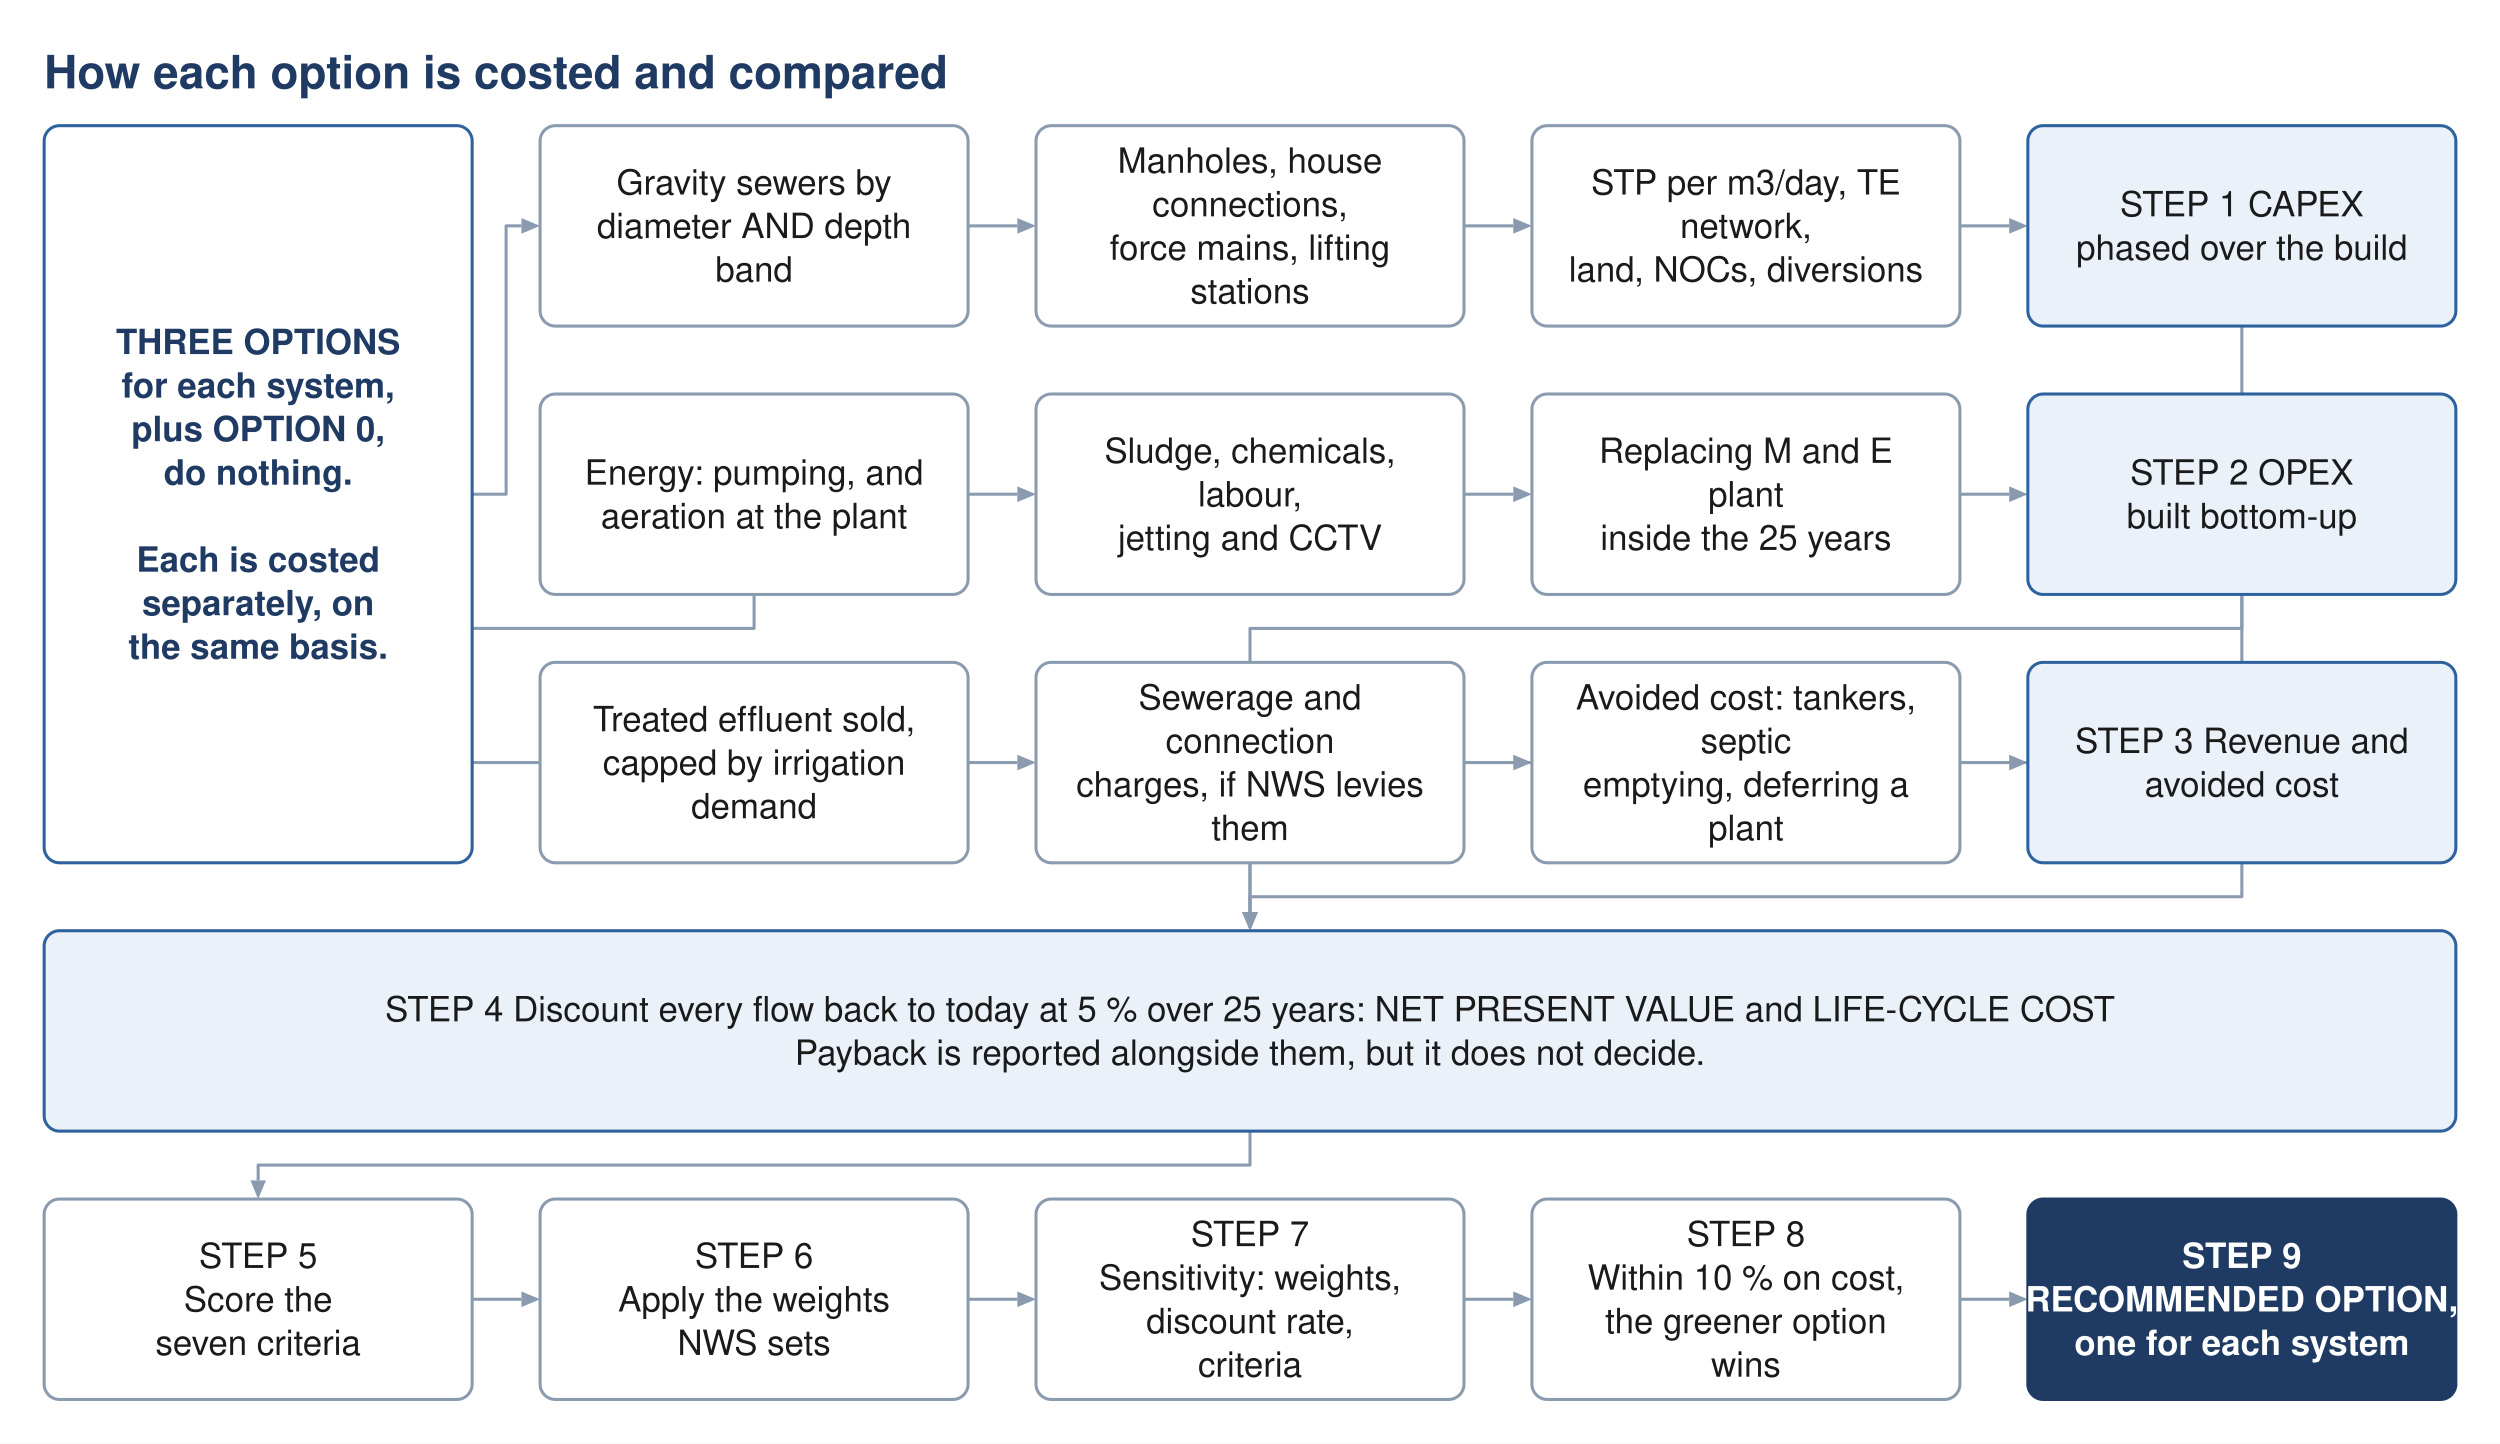
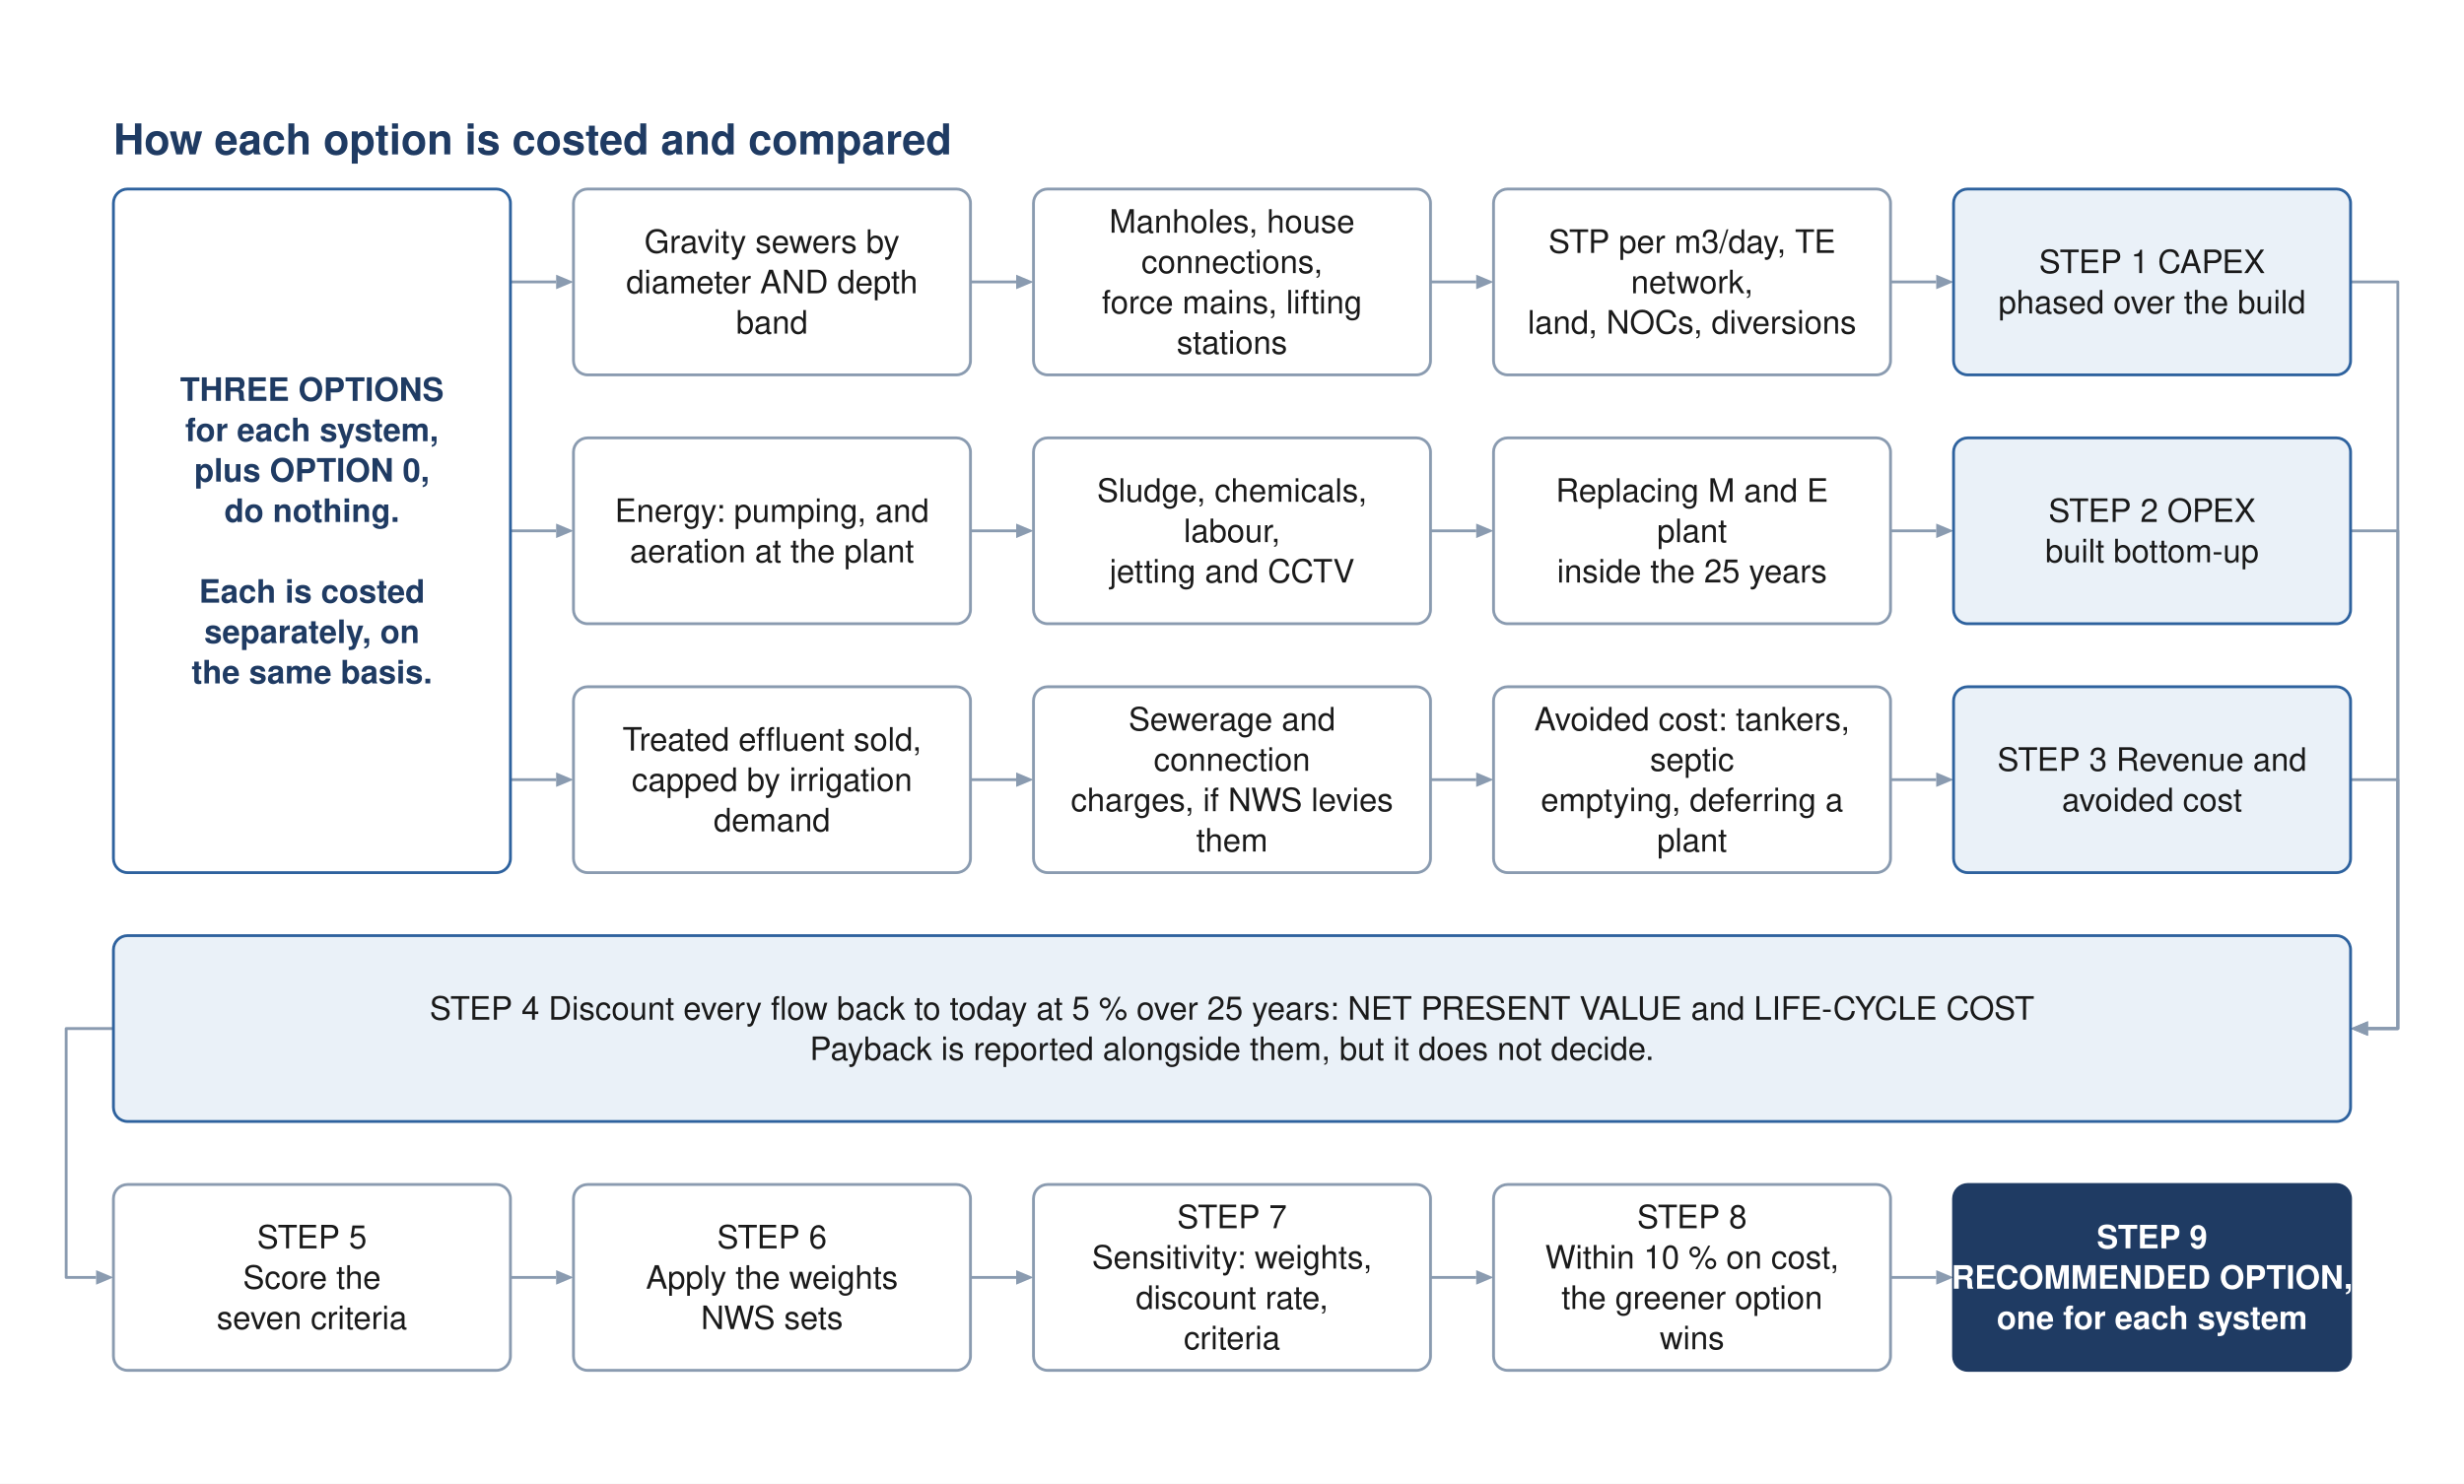
- <svg xmlns="http://www.w3.org/2000/svg" width="1472" height="850" viewBox="0 0 1472 850" font-family="Helvetica">
-   <rect width="1472" height="850" fill="#FFFFFF" />
-   <text x="26" y="52" font-family="Helvetica" font-size="27" font-weight="600" fill="#1F3B63">How each option is costed and compared</text>
-   <path d="M278.0,291.0 L298.0,291.0 L298.0,133.0 L307.0,133.0" fill="none" stroke="#8A9BB0" stroke-width="1.8" stroke-linejoin="round" />
-   <polygon points="318.0,133.0 307.0,137.6 307.0,128.4" fill="#8A9BB0" />
-   <path d="M152.0,508.0 L152.0,370.0 L444.0,370.0 L444.0,243.0" fill="none" stroke="#8A9BB0" stroke-width="1.8" stroke-linejoin="round" />
-   <polygon points="444.0,232.0 448.6,243.0 439.4,243.0" fill="#8A9BB0" />
-   <path d="M152.0,508.0 L152.0,449.0 L444.0,449.0 L444.0,401.0" fill="none" stroke="#8A9BB0" stroke-width="1.8" stroke-linejoin="round" />
-   <polygon points="444.0,390.0 448.6,401.0 439.4,401.0" fill="#8A9BB0" />
-   <path d="M570.0,133.0 L599.0,133.0" fill="none" stroke="#8A9BB0" stroke-width="1.8" stroke-linejoin="round" />
-   <polygon points="610.0,133.0 599.0,137.6 599.0,128.4" fill="#8A9BB0" />
-   <path d="M862.0,133.0 L891.0,133.0" fill="none" stroke="#8A9BB0" stroke-width="1.8" stroke-linejoin="round" />
-   <polygon points="902.0,133.0 891.0,137.6 891.0,128.4" fill="#8A9BB0" />
-   <path d="M1154.0,133.0 L1183.0,133.0" fill="none" stroke="#8A9BB0" stroke-width="1.8" stroke-linejoin="round" />
-   <polygon points="1194.0,133.0 1183.0,137.6 1183.0,128.4" fill="#8A9BB0" />
-   <path d="M570.0,291.0 L599.0,291.0" fill="none" stroke="#8A9BB0" stroke-width="1.8" stroke-linejoin="round" />
-   <polygon points="610.0,291.0 599.0,295.6 599.0,286.4" fill="#8A9BB0" />
-   <path d="M862.0,291.0 L891.0,291.0" fill="none" stroke="#8A9BB0" stroke-width="1.8" stroke-linejoin="round" />
-   <polygon points="902.0,291.0 891.0,295.6 891.0,286.4" fill="#8A9BB0" />
-   <path d="M1154.0,291.0 L1183.0,291.0" fill="none" stroke="#8A9BB0" stroke-width="1.8" stroke-linejoin="round" />
-   <polygon points="1194.0,291.0 1183.0,295.6 1183.0,286.4" fill="#8A9BB0" />
-   <path d="M570.0,449.0 L599.0,449.0" fill="none" stroke="#8A9BB0" stroke-width="1.8" stroke-linejoin="round" />
-   <polygon points="610.0,449.0 599.0,453.6 599.0,444.4" fill="#8A9BB0" />
-   <path d="M862.0,449.0 L891.0,449.0" fill="none" stroke="#8A9BB0" stroke-width="1.8" stroke-linejoin="round" />
-   <polygon points="902.0,449.0 891.0,453.6 891.0,444.4" fill="#8A9BB0" />
-   <path d="M1154.0,449.0 L1183.0,449.0" fill="none" stroke="#8A9BB0" stroke-width="1.8" stroke-linejoin="round" />
-   <polygon points="1194.0,449.0 1183.0,453.6 1183.0,444.4" fill="#8A9BB0" />
-   <path d="M1320.0,192.0 L1320.0,370.0 L736.0,370.0 L736.0,537.0" fill="none" stroke="#8A9BB0" stroke-width="1.8" stroke-linejoin="round" />
-   <polygon points="736.0,548.0 731.4,537.0 740.6,537.0" fill="#8A9BB0" />
-   <path d="M1320.0,350.0 L1320.0,449.0 L736.0,449.0 L736.0,537.0" fill="none" stroke="#8A9BB0" stroke-width="1.8" stroke-linejoin="round" />
-   <polygon points="736.0,548.0 731.4,537.0 740.6,537.0" fill="#8A9BB0" />
-   <path d="M1320.0,508.0 L1320.0,528.0 L736.0,528.0 L736.0,537.0" fill="none" stroke="#8A9BB0" stroke-width="1.8" stroke-linejoin="round" />
-   <polygon points="736.0,548.0 731.4,537.0 740.6,537.0" fill="#8A9BB0" />
-   <path d="M736.0,666.0 L736.0,686.0 L152.0,686.0 L152.0,695.0" fill="none" stroke="#8A9BB0" stroke-width="1.8" stroke-linejoin="round" />
-   <polygon points="152.0,706.0 147.4,695.0 156.6,695.0" fill="#8A9BB0" />
-   <path d="M278.0,765.0 L307.0,765.0" fill="none" stroke="#8A9BB0" stroke-width="1.8" stroke-linejoin="round" />
-   <polygon points="318.0,765.0 307.0,769.6 307.0,760.4" fill="#8A9BB0" />
-   <path d="M570.0,765.0 L599.0,765.0" fill="none" stroke="#8A9BB0" stroke-width="1.8" stroke-linejoin="round" />
-   <polygon points="610.0,765.0 599.0,769.6 599.0,760.4" fill="#8A9BB0" />
-   <path d="M862.0,765.0 L891.0,765.0" fill="none" stroke="#8A9BB0" stroke-width="1.8" stroke-linejoin="round" />
-   <polygon points="902.0,765.0 891.0,769.6 891.0,760.4" fill="#8A9BB0" />
-   <path d="M1154.0,765.0 L1183.0,765.0" fill="none" stroke="#8A9BB0" stroke-width="1.8" stroke-linejoin="round" />
-   <polygon points="1194.0,765.0 1183.0,769.6 1183.0,760.4" fill="#8A9BB0" />
-   <rect x="26" y="74" width="252" height="434" rx="9" fill="#FFFFFF" stroke="#2E629E" stroke-width="1.8" />
-   <text x="152.0" y="208.488" font-family="Helvetica" font-size="20.5" font-weight="600" fill="#1F3B63" text-anchor="middle">THREE OPTIONS</text>
-   <text x="152.0" y="234.113" font-family="Helvetica" font-size="20.5" font-weight="600" fill="#1F3B63" text-anchor="middle">for each system,</text>
-   <text x="152.0" y="259.738" font-family="Helvetica" font-size="20.5" font-weight="600" fill="#1F3B63" text-anchor="middle">plus OPTION 0,</text>
-   <text x="152.0" y="285.363" font-family="Helvetica" font-size="20.5" font-weight="600" fill="#1F3B63" text-anchor="middle">do nothing.</text>
-   <text x="152.0" y="310.988" font-family="Helvetica" font-size="20.5" font-weight="600" fill="#1F3B63" text-anchor="middle" />
-   <text x="152.0" y="336.613" font-family="Helvetica" font-size="20.5" font-weight="600" fill="#1F3B63" text-anchor="middle">Each is costed</text>
-   <text x="152.0" y="362.238" font-family="Helvetica" font-size="20.5" font-weight="600" fill="#1F3B63" text-anchor="middle">separately, on</text>
-   <text x="152.0" y="387.863" font-family="Helvetica" font-size="20.5" font-weight="600" fill="#1F3B63" text-anchor="middle">the same basis.</text>
-   <rect x="318" y="74" width="252" height="118" rx="9" fill="#FFFFFF" stroke="#8A9BB0" stroke-width="1.8" />
-   <text x="444.0" y="114.55" font-family="Helvetica" font-size="20.5" font-weight="400" fill="#1A1A1A" text-anchor="middle">Gravity sewers by</text>
-   <text x="444.0" y="140.175" font-family="Helvetica" font-size="20.5" font-weight="400" fill="#1A1A1A" text-anchor="middle">diameter AND depth</text>
-   <text x="444.0" y="165.8" font-family="Helvetica" font-size="20.5" font-weight="400" fill="#1A1A1A" text-anchor="middle">band</text>
-   <rect x="610" y="74" width="252" height="118" rx="9" fill="#FFFFFF" stroke="#8A9BB0" stroke-width="1.8" />
-   <text x="736.0" y="101.737" font-family="Helvetica" font-size="20.5" font-weight="400" fill="#1A1A1A" text-anchor="middle">Manholes, house</text>
-   <text x="736.0" y="127.362" font-family="Helvetica" font-size="20.5" font-weight="400" fill="#1A1A1A" text-anchor="middle">connections,</text>
-   <text x="736.0" y="152.988" font-family="Helvetica" font-size="20.5" font-weight="400" fill="#1A1A1A" text-anchor="middle">force mains, lifting</text>
-   <text x="736.0" y="178.613" font-family="Helvetica" font-size="20.5" font-weight="400" fill="#1A1A1A" text-anchor="middle">stations</text>
-   <rect x="902" y="74" width="252" height="118" rx="9" fill="#FFFFFF" stroke="#8A9BB0" stroke-width="1.8" />
-   <text x="1028.0" y="114.55" font-family="Helvetica" font-size="20.5" font-weight="400" fill="#1A1A1A" text-anchor="middle">STP per m3/day, TE</text>
-   <text x="1028.0" y="140.175" font-family="Helvetica" font-size="20.5" font-weight="400" fill="#1A1A1A" text-anchor="middle">network,</text>
-   <text x="1028.0" y="165.8" font-family="Helvetica" font-size="20.5" font-weight="400" fill="#1A1A1A" text-anchor="middle">land, NOCs, diversions</text>
-   <rect x="1194" y="74" width="252" height="118" rx="9" fill="#EAF1F8" stroke="#2E629E" stroke-width="1.8" />
-   <text x="1320.0" y="127.362" font-family="Helvetica" font-size="20.5" font-weight="400" fill="#1A1A1A" text-anchor="middle">STEP 1  CAPEX</text>
-   <text x="1320.0" y="152.988" font-family="Helvetica" font-size="20.5" font-weight="400" fill="#1A1A1A" text-anchor="middle">phased over the build</text>
-   <rect x="318" y="232" width="252" height="118" rx="9" fill="#FFFFFF" stroke="#8A9BB0" stroke-width="1.8" />
-   <text x="444.0" y="285.363" font-family="Helvetica" font-size="20.5" font-weight="400" fill="#1A1A1A" text-anchor="middle">Energy: pumping, and</text>
-   <text x="444.0" y="310.988" font-family="Helvetica" font-size="20.5" font-weight="400" fill="#1A1A1A" text-anchor="middle">aeration at the plant</text>
-   <rect x="610" y="232" width="252" height="118" rx="9" fill="#FFFFFF" stroke="#8A9BB0" stroke-width="1.8" />
-   <text x="736.0" y="272.55" font-family="Helvetica" font-size="20.5" font-weight="400" fill="#1A1A1A" text-anchor="middle">Sludge, chemicals,</text>
-   <text x="736.0" y="298.175" font-family="Helvetica" font-size="20.5" font-weight="400" fill="#1A1A1A" text-anchor="middle">labour,</text>
-   <text x="736.0" y="323.8" font-family="Helvetica" font-size="20.5" font-weight="400" fill="#1A1A1A" text-anchor="middle">jetting and CCTV</text>
-   <rect x="902" y="232" width="252" height="118" rx="9" fill="#FFFFFF" stroke="#8A9BB0" stroke-width="1.8" />
-   <text x="1028.0" y="272.55" font-family="Helvetica" font-size="20.5" font-weight="400" fill="#1A1A1A" text-anchor="middle">Replacing M and E</text>
-   <text x="1028.0" y="298.175" font-family="Helvetica" font-size="20.5" font-weight="400" fill="#1A1A1A" text-anchor="middle">plant</text>
-   <text x="1028.0" y="323.8" font-family="Helvetica" font-size="20.5" font-weight="400" fill="#1A1A1A" text-anchor="middle">inside the 25 years</text>
-   <rect x="1194" y="232" width="252" height="118" rx="9" fill="#EAF1F8" stroke="#2E629E" stroke-width="1.8" />
-   <text x="1320.0" y="285.363" font-family="Helvetica" font-size="20.5" font-weight="400" fill="#1A1A1A" text-anchor="middle">STEP 2  OPEX</text>
-   <text x="1320.0" y="310.988" font-family="Helvetica" font-size="20.5" font-weight="400" fill="#1A1A1A" text-anchor="middle">built bottom-up</text>
-   <rect x="318" y="390" width="252" height="118" rx="9" fill="#FFFFFF" stroke="#8A9BB0" stroke-width="1.8" />
-   <text x="444.0" y="430.55" font-family="Helvetica" font-size="20.5" font-weight="400" fill="#1A1A1A" text-anchor="middle">Treated effluent sold,</text>
-   <text x="444.0" y="456.175" font-family="Helvetica" font-size="20.5" font-weight="400" fill="#1A1A1A" text-anchor="middle">capped by irrigation</text>
-   <text x="444.0" y="481.8" font-family="Helvetica" font-size="20.5" font-weight="400" fill="#1A1A1A" text-anchor="middle">demand</text>
-   <rect x="610" y="390" width="252" height="118" rx="9" fill="#FFFFFF" stroke="#8A9BB0" stroke-width="1.8" />
-   <text x="736.0" y="417.738" font-family="Helvetica" font-size="20.5" font-weight="400" fill="#1A1A1A" text-anchor="middle">Sewerage and</text>
-   <text x="736.0" y="443.363" font-family="Helvetica" font-size="20.5" font-weight="400" fill="#1A1A1A" text-anchor="middle">connection</text>
-   <text x="736.0" y="468.988" font-family="Helvetica" font-size="20.5" font-weight="400" fill="#1A1A1A" text-anchor="middle">charges, if NWS levies</text>
-   <text x="736.0" y="494.613" font-family="Helvetica" font-size="20.5" font-weight="400" fill="#1A1A1A" text-anchor="middle">them</text>
-   <rect x="902" y="390" width="252" height="118" rx="9" fill="#FFFFFF" stroke="#8A9BB0" stroke-width="1.8" />
-   <text x="1028.0" y="417.738" font-family="Helvetica" font-size="20.5" font-weight="400" fill="#1A1A1A" text-anchor="middle">Avoided cost: tankers,</text>
-   <text x="1028.0" y="443.363" font-family="Helvetica" font-size="20.5" font-weight="400" fill="#1A1A1A" text-anchor="middle">septic</text>
-   <text x="1028.0" y="468.988" font-family="Helvetica" font-size="20.5" font-weight="400" fill="#1A1A1A" text-anchor="middle">emptying, deferring a</text>
-   <text x="1028.0" y="494.613" font-family="Helvetica" font-size="20.5" font-weight="400" fill="#1A1A1A" text-anchor="middle">plant</text>
-   <rect x="1194" y="390" width="252" height="118" rx="9" fill="#EAF1F8" stroke="#2E629E" stroke-width="1.8" />
-   <text x="1320.0" y="443.363" font-family="Helvetica" font-size="20.5" font-weight="400" fill="#1A1A1A" text-anchor="middle">STEP 3  Revenue and</text>
-   <text x="1320.0" y="468.988" font-family="Helvetica" font-size="20.5" font-weight="400" fill="#1A1A1A" text-anchor="middle">avoided cost</text>
-   <rect x="26" y="548" width="1420" height="118" rx="9" fill="#EAF1F8" stroke="#2E629E" stroke-width="1.8" />
-   <text x="736.0" y="601.362" font-family="Helvetica" font-size="20.5" font-weight="400" fill="#1A1A1A" text-anchor="middle">STEP 4   Discount every flow back to today at 5 % over 25 years:  NET PRESENT VALUE and LIFE-CYCLE COST</text>
-   <text x="736.0" y="626.987" font-family="Helvetica" font-size="20.5" font-weight="400" fill="#1A1A1A" text-anchor="middle">Payback is reported alongside them, but it does not decide.</text>
-   <rect x="26" y="706" width="252" height="118" rx="9" fill="#FFFFFF" stroke="#8A9BB0" stroke-width="1.8" />
-   <text x="152.0" y="746.55" font-family="Helvetica" font-size="20.5" font-weight="400" fill="#1A1A1A" text-anchor="middle">STEP 5</text>
-   <text x="152.0" y="772.175" font-family="Helvetica" font-size="20.5" font-weight="400" fill="#1A1A1A" text-anchor="middle">Score the</text>
-   <text x="152.0" y="797.8" font-family="Helvetica" font-size="20.5" font-weight="400" fill="#1A1A1A" text-anchor="middle">seven criteria</text>
-   <rect x="318" y="706" width="252" height="118" rx="9" fill="#FFFFFF" stroke="#8A9BB0" stroke-width="1.8" />
-   <text x="444.0" y="746.55" font-family="Helvetica" font-size="20.5" font-weight="400" fill="#1A1A1A" text-anchor="middle">STEP 6</text>
-   <text x="444.0" y="772.175" font-family="Helvetica" font-size="20.5" font-weight="400" fill="#1A1A1A" text-anchor="middle">Apply the weights</text>
-   <text x="444.0" y="797.8" font-family="Helvetica" font-size="20.5" font-weight="400" fill="#1A1A1A" text-anchor="middle">NWS sets</text>
-   <rect x="610" y="706" width="252" height="118" rx="9" fill="#FFFFFF" stroke="#8A9BB0" stroke-width="1.8" />
-   <text x="736.0" y="733.737" font-family="Helvetica" font-size="20.5" font-weight="400" fill="#1A1A1A" text-anchor="middle">STEP 7</text>
-   <text x="736.0" y="759.362" font-family="Helvetica" font-size="20.5" font-weight="400" fill="#1A1A1A" text-anchor="middle">Sensitivity: weights,</text>
-   <text x="736.0" y="784.987" font-family="Helvetica" font-size="20.5" font-weight="400" fill="#1A1A1A" text-anchor="middle">discount rate,</text>
-   <text x="736.0" y="810.612" font-family="Helvetica" font-size="20.5" font-weight="400" fill="#1A1A1A" text-anchor="middle">criteria</text>
-   <rect x="902" y="706" width="252" height="118" rx="9" fill="#FFFFFF" stroke="#8A9BB0" stroke-width="1.8" />
-   <text x="1028.0" y="733.737" font-family="Helvetica" font-size="20.5" font-weight="400" fill="#1A1A1A" text-anchor="middle">STEP 8</text>
-   <text x="1028.0" y="759.362" font-family="Helvetica" font-size="20.5" font-weight="400" fill="#1A1A1A" text-anchor="middle">Within 10 % on cost,</text>
-   <text x="1028.0" y="784.987" font-family="Helvetica" font-size="20.5" font-weight="400" fill="#1A1A1A" text-anchor="middle">the greener option</text>
-   <text x="1028.0" y="810.612" font-family="Helvetica" font-size="20.5" font-weight="400" fill="#1A1A1A" text-anchor="middle">wins</text>
-   <rect x="1194" y="706" width="252" height="118" rx="9" fill="#1F3B63" stroke="#1F3B63" stroke-width="1.8" />
-   <text x="1320.0" y="746.55" font-family="Helvetica" font-size="20.5" font-weight="600" fill="#FFFFFF" text-anchor="middle">STEP 9</text>
-   <text x="1320.0" y="772.175" font-family="Helvetica" font-size="20.5" font-weight="600" fill="#FFFFFF" text-anchor="middle">RECOMMENDED OPTION,</text>
-   <text x="1320.0" y="797.8" font-family="Helvetica" font-size="20.5" font-weight="600" fill="#FFFFFF" text-anchor="middle">one for each system</text>
+ <svg xmlns="http://www.w3.org/2000/svg" width="1564" height="942" viewBox="0 0 1564 942" font-family="Helvetica">
+   <rect width="1564" height="942" fill="#FFFFFF" />
+   <text x="72" y="98" font-family="Helvetica" font-size="27" font-weight="600" fill="#1F3B63">How each option is costed and compared</text>
+   <path d="M324.0,179.0 L353.0,179.0" fill="none" stroke="#8A9BB0" stroke-width="1.8" stroke-linejoin="round" />
+   <polygon points="364.0,179.0 353.0,183.6 353.0,174.4" fill="#8A9BB0" />
+   <path d="M324.0,337.0 L353.0,337.0" fill="none" stroke="#8A9BB0" stroke-width="1.8" stroke-linejoin="round" />
+   <polygon points="364.0,337.0 353.0,341.6 353.0,332.4" fill="#8A9BB0" />
+   <path d="M324.0,495.0 L353.0,495.0" fill="none" stroke="#8A9BB0" stroke-width="1.8" stroke-linejoin="round" />
+   <polygon points="364.0,495.0 353.0,499.6 353.0,490.4" fill="#8A9BB0" />
+   <path d="M616.0,179.0 L645.0,179.0" fill="none" stroke="#8A9BB0" stroke-width="1.8" stroke-linejoin="round" />
+   <polygon points="656.0,179.0 645.0,183.6 645.0,174.4" fill="#8A9BB0" />
+   <path d="M908.0,179.0 L937.0,179.0" fill="none" stroke="#8A9BB0" stroke-width="1.8" stroke-linejoin="round" />
+   <polygon points="948.0,179.0 937.0,183.6 937.0,174.4" fill="#8A9BB0" />
+   <path d="M1200.0,179.0 L1229.0,179.0" fill="none" stroke="#8A9BB0" stroke-width="1.8" stroke-linejoin="round" />
+   <polygon points="1240.0,179.0 1229.0,183.6 1229.0,174.4" fill="#8A9BB0" />
+   <path d="M616.0,337.0 L645.0,337.0" fill="none" stroke="#8A9BB0" stroke-width="1.8" stroke-linejoin="round" />
+   <polygon points="656.0,337.0 645.0,341.6 645.0,332.4" fill="#8A9BB0" />
+   <path d="M908.0,337.0 L937.0,337.0" fill="none" stroke="#8A9BB0" stroke-width="1.8" stroke-linejoin="round" />
+   <polygon points="948.0,337.0 937.0,341.6 937.0,332.4" fill="#8A9BB0" />
+   <path d="M1200.0,337.0 L1229.0,337.0" fill="none" stroke="#8A9BB0" stroke-width="1.8" stroke-linejoin="round" />
+   <polygon points="1240.0,337.0 1229.0,341.6 1229.0,332.4" fill="#8A9BB0" />
+   <path d="M616.0,495.0 L645.0,495.0" fill="none" stroke="#8A9BB0" stroke-width="1.8" stroke-linejoin="round" />
+   <polygon points="656.0,495.0 645.0,499.6 645.0,490.4" fill="#8A9BB0" />
+   <path d="M908.0,495.0 L937.0,495.0" fill="none" stroke="#8A9BB0" stroke-width="1.8" stroke-linejoin="round" />
+   <polygon points="948.0,495.0 937.0,499.6 937.0,490.4" fill="#8A9BB0" />
+   <path d="M1200.0,495.0 L1229.0,495.0" fill="none" stroke="#8A9BB0" stroke-width="1.8" stroke-linejoin="round" />
+   <polygon points="1240.0,495.0 1229.0,499.6 1229.0,490.4" fill="#8A9BB0" />
+   <path d="M324.0,811.0 L353.0,811.0" fill="none" stroke="#8A9BB0" stroke-width="1.8" stroke-linejoin="round" />
+   <polygon points="364.0,811.0 353.0,815.6 353.0,806.4" fill="#8A9BB0" />
+   <path d="M616.0,811.0 L645.0,811.0" fill="none" stroke="#8A9BB0" stroke-width="1.8" stroke-linejoin="round" />
+   <polygon points="656.0,811.0 645.0,815.6 645.0,806.4" fill="#8A9BB0" />
+   <path d="M908.0,811.0 L937.0,811.0" fill="none" stroke="#8A9BB0" stroke-width="1.8" stroke-linejoin="round" />
+   <polygon points="948.0,811.0 937.0,815.6 937.0,806.4" fill="#8A9BB0" />
+   <path d="M1200.0,811.0 L1229.0,811.0" fill="none" stroke="#8A9BB0" stroke-width="1.8" stroke-linejoin="round" />
+   <polygon points="1240.0,811.0 1229.0,815.6 1229.0,806.4" fill="#8A9BB0" />
+   <path d="M1492.0,179.0 L1522.0,179.0 L1522.0,653.0 L1503.0,653.0" fill="none" stroke="#8A9BB0" stroke-width="1.8" stroke-linejoin="round" />
+   <polygon points="1492.0,653.0 1503.0,648.4 1503.0,657.6" fill="#8A9BB0" />
+   <path d="M1492.0,337.0 L1522.0,337.0 L1522.0,653.0 L1503.0,653.0" fill="none" stroke="#8A9BB0" stroke-width="1.8" stroke-linejoin="round" />
+   <polygon points="1492.0,653.0 1503.0,648.4 1503.0,657.6" fill="#8A9BB0" />
+   <path d="M1492.0,495.0 L1522.0,495.0 L1522.0,653.0 L1503.0,653.0" fill="none" stroke="#8A9BB0" stroke-width="1.8" stroke-linejoin="round" />
+   <polygon points="1492.0,653.0 1503.0,648.4 1503.0,657.6" fill="#8A9BB0" />
+   <path d="M72.0,653.0 L42.0,653.0 L42.0,811.0 L61.0,811.0" fill="none" stroke="#8A9BB0" stroke-width="1.8" stroke-linejoin="round" />
+   <polygon points="72.0,811.0 61.0,815.6 61.0,806.4" fill="#8A9BB0" />
+   <rect x="72" y="120" width="252" height="434" rx="9" fill="#FFFFFF" stroke="#2E629E" stroke-width="1.8" />
+   <text x="198.0" y="254.488" font-family="Helvetica" font-size="20.5" font-weight="600" fill="#1F3B63" text-anchor="middle">THREE OPTIONS</text>
+   <text x="198.0" y="280.113" font-family="Helvetica" font-size="20.5" font-weight="600" fill="#1F3B63" text-anchor="middle">for each system,</text>
+   <text x="198.0" y="305.738" font-family="Helvetica" font-size="20.5" font-weight="600" fill="#1F3B63" text-anchor="middle">plus OPTION 0,</text>
+   <text x="198.0" y="331.363" font-family="Helvetica" font-size="20.5" font-weight="600" fill="#1F3B63" text-anchor="middle">do nothing.</text>
+   <text x="198.0" y="356.988" font-family="Helvetica" font-size="20.5" font-weight="600" fill="#1F3B63" text-anchor="middle" />
+   <text x="198.0" y="382.613" font-family="Helvetica" font-size="20.5" font-weight="600" fill="#1F3B63" text-anchor="middle">Each is costed</text>
+   <text x="198.0" y="408.238" font-family="Helvetica" font-size="20.5" font-weight="600" fill="#1F3B63" text-anchor="middle">separately, on</text>
+   <text x="198.0" y="433.863" font-family="Helvetica" font-size="20.5" font-weight="600" fill="#1F3B63" text-anchor="middle">the same basis.</text>
+   <rect x="364" y="120" width="252" height="118" rx="9" fill="#FFFFFF" stroke="#8A9BB0" stroke-width="1.8" />
+   <text x="490.0" y="160.55" font-family="Helvetica" font-size="20.5" font-weight="400" fill="#1A1A1A" text-anchor="middle">Gravity sewers by</text>
+   <text x="490.0" y="186.175" font-family="Helvetica" font-size="20.5" font-weight="400" fill="#1A1A1A" text-anchor="middle">diameter AND depth</text>
+   <text x="490.0" y="211.8" font-family="Helvetica" font-size="20.5" font-weight="400" fill="#1A1A1A" text-anchor="middle">band</text>
+   <rect x="656" y="120" width="252" height="118" rx="9" fill="#FFFFFF" stroke="#8A9BB0" stroke-width="1.8" />
+   <text x="782.0" y="147.738" font-family="Helvetica" font-size="20.5" font-weight="400" fill="#1A1A1A" text-anchor="middle">Manholes, house</text>
+   <text x="782.0" y="173.363" font-family="Helvetica" font-size="20.5" font-weight="400" fill="#1A1A1A" text-anchor="middle">connections,</text>
+   <text x="782.0" y="198.988" font-family="Helvetica" font-size="20.5" font-weight="400" fill="#1A1A1A" text-anchor="middle">force mains, lifting</text>
+   <text x="782.0" y="224.613" font-family="Helvetica" font-size="20.5" font-weight="400" fill="#1A1A1A" text-anchor="middle">stations</text>
+   <rect x="948" y="120" width="252" height="118" rx="9" fill="#FFFFFF" stroke="#8A9BB0" stroke-width="1.8" />
+   <text x="1074.0" y="160.55" font-family="Helvetica" font-size="20.5" font-weight="400" fill="#1A1A1A" text-anchor="middle">STP per m3/day, TE</text>
+   <text x="1074.0" y="186.175" font-family="Helvetica" font-size="20.5" font-weight="400" fill="#1A1A1A" text-anchor="middle">network,</text>
+   <text x="1074.0" y="211.8" font-family="Helvetica" font-size="20.5" font-weight="400" fill="#1A1A1A" text-anchor="middle">land, NOCs, diversions</text>
+   <rect x="1240" y="120" width="252" height="118" rx="9" fill="#EAF1F8" stroke="#2E629E" stroke-width="1.8" />
+   <text x="1366.0" y="173.363" font-family="Helvetica" font-size="20.5" font-weight="400" fill="#1A1A1A" text-anchor="middle">STEP 1  CAPEX</text>
+   <text x="1366.0" y="198.988" font-family="Helvetica" font-size="20.5" font-weight="400" fill="#1A1A1A" text-anchor="middle">phased over the build</text>
+   <rect x="364" y="278" width="252" height="118" rx="9" fill="#FFFFFF" stroke="#8A9BB0" stroke-width="1.8" />
+   <text x="490.0" y="331.363" font-family="Helvetica" font-size="20.5" font-weight="400" fill="#1A1A1A" text-anchor="middle">Energy: pumping, and</text>
+   <text x="490.0" y="356.988" font-family="Helvetica" font-size="20.5" font-weight="400" fill="#1A1A1A" text-anchor="middle">aeration at the plant</text>
+   <rect x="656" y="278" width="252" height="118" rx="9" fill="#FFFFFF" stroke="#8A9BB0" stroke-width="1.8" />
+   <text x="782.0" y="318.55" font-family="Helvetica" font-size="20.5" font-weight="400" fill="#1A1A1A" text-anchor="middle">Sludge, chemicals,</text>
+   <text x="782.0" y="344.175" font-family="Helvetica" font-size="20.5" font-weight="400" fill="#1A1A1A" text-anchor="middle">labour,</text>
+   <text x="782.0" y="369.8" font-family="Helvetica" font-size="20.5" font-weight="400" fill="#1A1A1A" text-anchor="middle">jetting and CCTV</text>
+   <rect x="948" y="278" width="252" height="118" rx="9" fill="#FFFFFF" stroke="#8A9BB0" stroke-width="1.8" />
+   <text x="1074.0" y="318.55" font-family="Helvetica" font-size="20.5" font-weight="400" fill="#1A1A1A" text-anchor="middle">Replacing M and E</text>
+   <text x="1074.0" y="344.175" font-family="Helvetica" font-size="20.5" font-weight="400" fill="#1A1A1A" text-anchor="middle">plant</text>
+   <text x="1074.0" y="369.8" font-family="Helvetica" font-size="20.5" font-weight="400" fill="#1A1A1A" text-anchor="middle">inside the 25 years</text>
+   <rect x="1240" y="278" width="252" height="118" rx="9" fill="#EAF1F8" stroke="#2E629E" stroke-width="1.8" />
+   <text x="1366.0" y="331.363" font-family="Helvetica" font-size="20.5" font-weight="400" fill="#1A1A1A" text-anchor="middle">STEP 2  OPEX</text>
+   <text x="1366.0" y="356.988" font-family="Helvetica" font-size="20.5" font-weight="400" fill="#1A1A1A" text-anchor="middle">built bottom-up</text>
+   <rect x="364" y="436" width="252" height="118" rx="9" fill="#FFFFFF" stroke="#8A9BB0" stroke-width="1.8" />
+   <text x="490.0" y="476.55" font-family="Helvetica" font-size="20.5" font-weight="400" fill="#1A1A1A" text-anchor="middle">Treated effluent sold,</text>
+   <text x="490.0" y="502.175" font-family="Helvetica" font-size="20.5" font-weight="400" fill="#1A1A1A" text-anchor="middle">capped by irrigation</text>
+   <text x="490.0" y="527.8" font-family="Helvetica" font-size="20.5" font-weight="400" fill="#1A1A1A" text-anchor="middle">demand</text>
+   <rect x="656" y="436" width="252" height="118" rx="9" fill="#FFFFFF" stroke="#8A9BB0" stroke-width="1.8" />
+   <text x="782.0" y="463.738" font-family="Helvetica" font-size="20.5" font-weight="400" fill="#1A1A1A" text-anchor="middle">Sewerage and</text>
+   <text x="782.0" y="489.363" font-family="Helvetica" font-size="20.5" font-weight="400" fill="#1A1A1A" text-anchor="middle">connection</text>
+   <text x="782.0" y="514.987" font-family="Helvetica" font-size="20.5" font-weight="400" fill="#1A1A1A" text-anchor="middle">charges, if NWS levies</text>
+   <text x="782.0" y="540.612" font-family="Helvetica" font-size="20.5" font-weight="400" fill="#1A1A1A" text-anchor="middle">them</text>
+   <rect x="948" y="436" width="252" height="118" rx="9" fill="#FFFFFF" stroke="#8A9BB0" stroke-width="1.8" />
+   <text x="1074.0" y="463.738" font-family="Helvetica" font-size="20.5" font-weight="400" fill="#1A1A1A" text-anchor="middle">Avoided cost: tankers,</text>
+   <text x="1074.0" y="489.363" font-family="Helvetica" font-size="20.5" font-weight="400" fill="#1A1A1A" text-anchor="middle">septic</text>
+   <text x="1074.0" y="514.987" font-family="Helvetica" font-size="20.5" font-weight="400" fill="#1A1A1A" text-anchor="middle">emptying, deferring a</text>
+   <text x="1074.0" y="540.612" font-family="Helvetica" font-size="20.5" font-weight="400" fill="#1A1A1A" text-anchor="middle">plant</text>
+   <rect x="1240" y="436" width="252" height="118" rx="9" fill="#EAF1F8" stroke="#2E629E" stroke-width="1.8" />
+   <text x="1366.0" y="489.363" font-family="Helvetica" font-size="20.5" font-weight="400" fill="#1A1A1A" text-anchor="middle">STEP 3  Revenue and</text>
+   <text x="1366.0" y="514.987" font-family="Helvetica" font-size="20.5" font-weight="400" fill="#1A1A1A" text-anchor="middle">avoided cost</text>
+   <rect x="72" y="594" width="1420" height="118" rx="9" fill="#EAF1F8" stroke="#2E629E" stroke-width="1.8" />
+   <text x="782.0" y="647.362" font-family="Helvetica" font-size="20.5" font-weight="400" fill="#1A1A1A" text-anchor="middle">STEP 4   Discount every flow back to today at 5 % over 25 years:  NET PRESENT VALUE and LIFE-CYCLE COST</text>
+   <text x="782.0" y="672.987" font-family="Helvetica" font-size="20.5" font-weight="400" fill="#1A1A1A" text-anchor="middle">Payback is reported alongside them, but it does not decide.</text>
+   <rect x="72" y="752" width="252" height="118" rx="9" fill="#FFFFFF" stroke="#8A9BB0" stroke-width="1.8" />
+   <text x="198.0" y="792.55" font-family="Helvetica" font-size="20.5" font-weight="400" fill="#1A1A1A" text-anchor="middle">STEP 5</text>
+   <text x="198.0" y="818.175" font-family="Helvetica" font-size="20.5" font-weight="400" fill="#1A1A1A" text-anchor="middle">Score the</text>
+   <text x="198.0" y="843.8" font-family="Helvetica" font-size="20.5" font-weight="400" fill="#1A1A1A" text-anchor="middle">seven criteria</text>
+   <rect x="364" y="752" width="252" height="118" rx="9" fill="#FFFFFF" stroke="#8A9BB0" stroke-width="1.8" />
+   <text x="490.0" y="792.55" font-family="Helvetica" font-size="20.5" font-weight="400" fill="#1A1A1A" text-anchor="middle">STEP 6</text>
+   <text x="490.0" y="818.175" font-family="Helvetica" font-size="20.5" font-weight="400" fill="#1A1A1A" text-anchor="middle">Apply the weights</text>
+   <text x="490.0" y="843.8" font-family="Helvetica" font-size="20.5" font-weight="400" fill="#1A1A1A" text-anchor="middle">NWS sets</text>
+   <rect x="656" y="752" width="252" height="118" rx="9" fill="#FFFFFF" stroke="#8A9BB0" stroke-width="1.8" />
+   <text x="782.0" y="779.737" font-family="Helvetica" font-size="20.5" font-weight="400" fill="#1A1A1A" text-anchor="middle">STEP 7</text>
+   <text x="782.0" y="805.362" font-family="Helvetica" font-size="20.5" font-weight="400" fill="#1A1A1A" text-anchor="middle">Sensitivity: weights,</text>
+   <text x="782.0" y="830.987" font-family="Helvetica" font-size="20.5" font-weight="400" fill="#1A1A1A" text-anchor="middle">discount rate,</text>
+   <text x="782.0" y="856.612" font-family="Helvetica" font-size="20.5" font-weight="400" fill="#1A1A1A" text-anchor="middle">criteria</text>
+   <rect x="948" y="752" width="252" height="118" rx="9" fill="#FFFFFF" stroke="#8A9BB0" stroke-width="1.8" />
+   <text x="1074.0" y="779.737" font-family="Helvetica" font-size="20.5" font-weight="400" fill="#1A1A1A" text-anchor="middle">STEP 8</text>
+   <text x="1074.0" y="805.362" font-family="Helvetica" font-size="20.5" font-weight="400" fill="#1A1A1A" text-anchor="middle">Within 10 % on cost,</text>
+   <text x="1074.0" y="830.987" font-family="Helvetica" font-size="20.5" font-weight="400" fill="#1A1A1A" text-anchor="middle">the greener option</text>
+   <text x="1074.0" y="856.612" font-family="Helvetica" font-size="20.5" font-weight="400" fill="#1A1A1A" text-anchor="middle">wins</text>
+   <rect x="1240" y="752" width="252" height="118" rx="9" fill="#1F3B63" stroke="#1F3B63" stroke-width="1.8" />
+   <text x="1366.0" y="792.55" font-family="Helvetica" font-size="20.5" font-weight="600" fill="#FFFFFF" text-anchor="middle">STEP 9</text>
+   <text x="1366.0" y="818.175" font-family="Helvetica" font-size="20.5" font-weight="600" fill="#FFFFFF" text-anchor="middle">RECOMMENDED OPTION,</text>
+   <text x="1366.0" y="843.8" font-family="Helvetica" font-size="20.5" font-weight="600" fill="#FFFFFF" text-anchor="middle">one for each system</text>
</svg>
